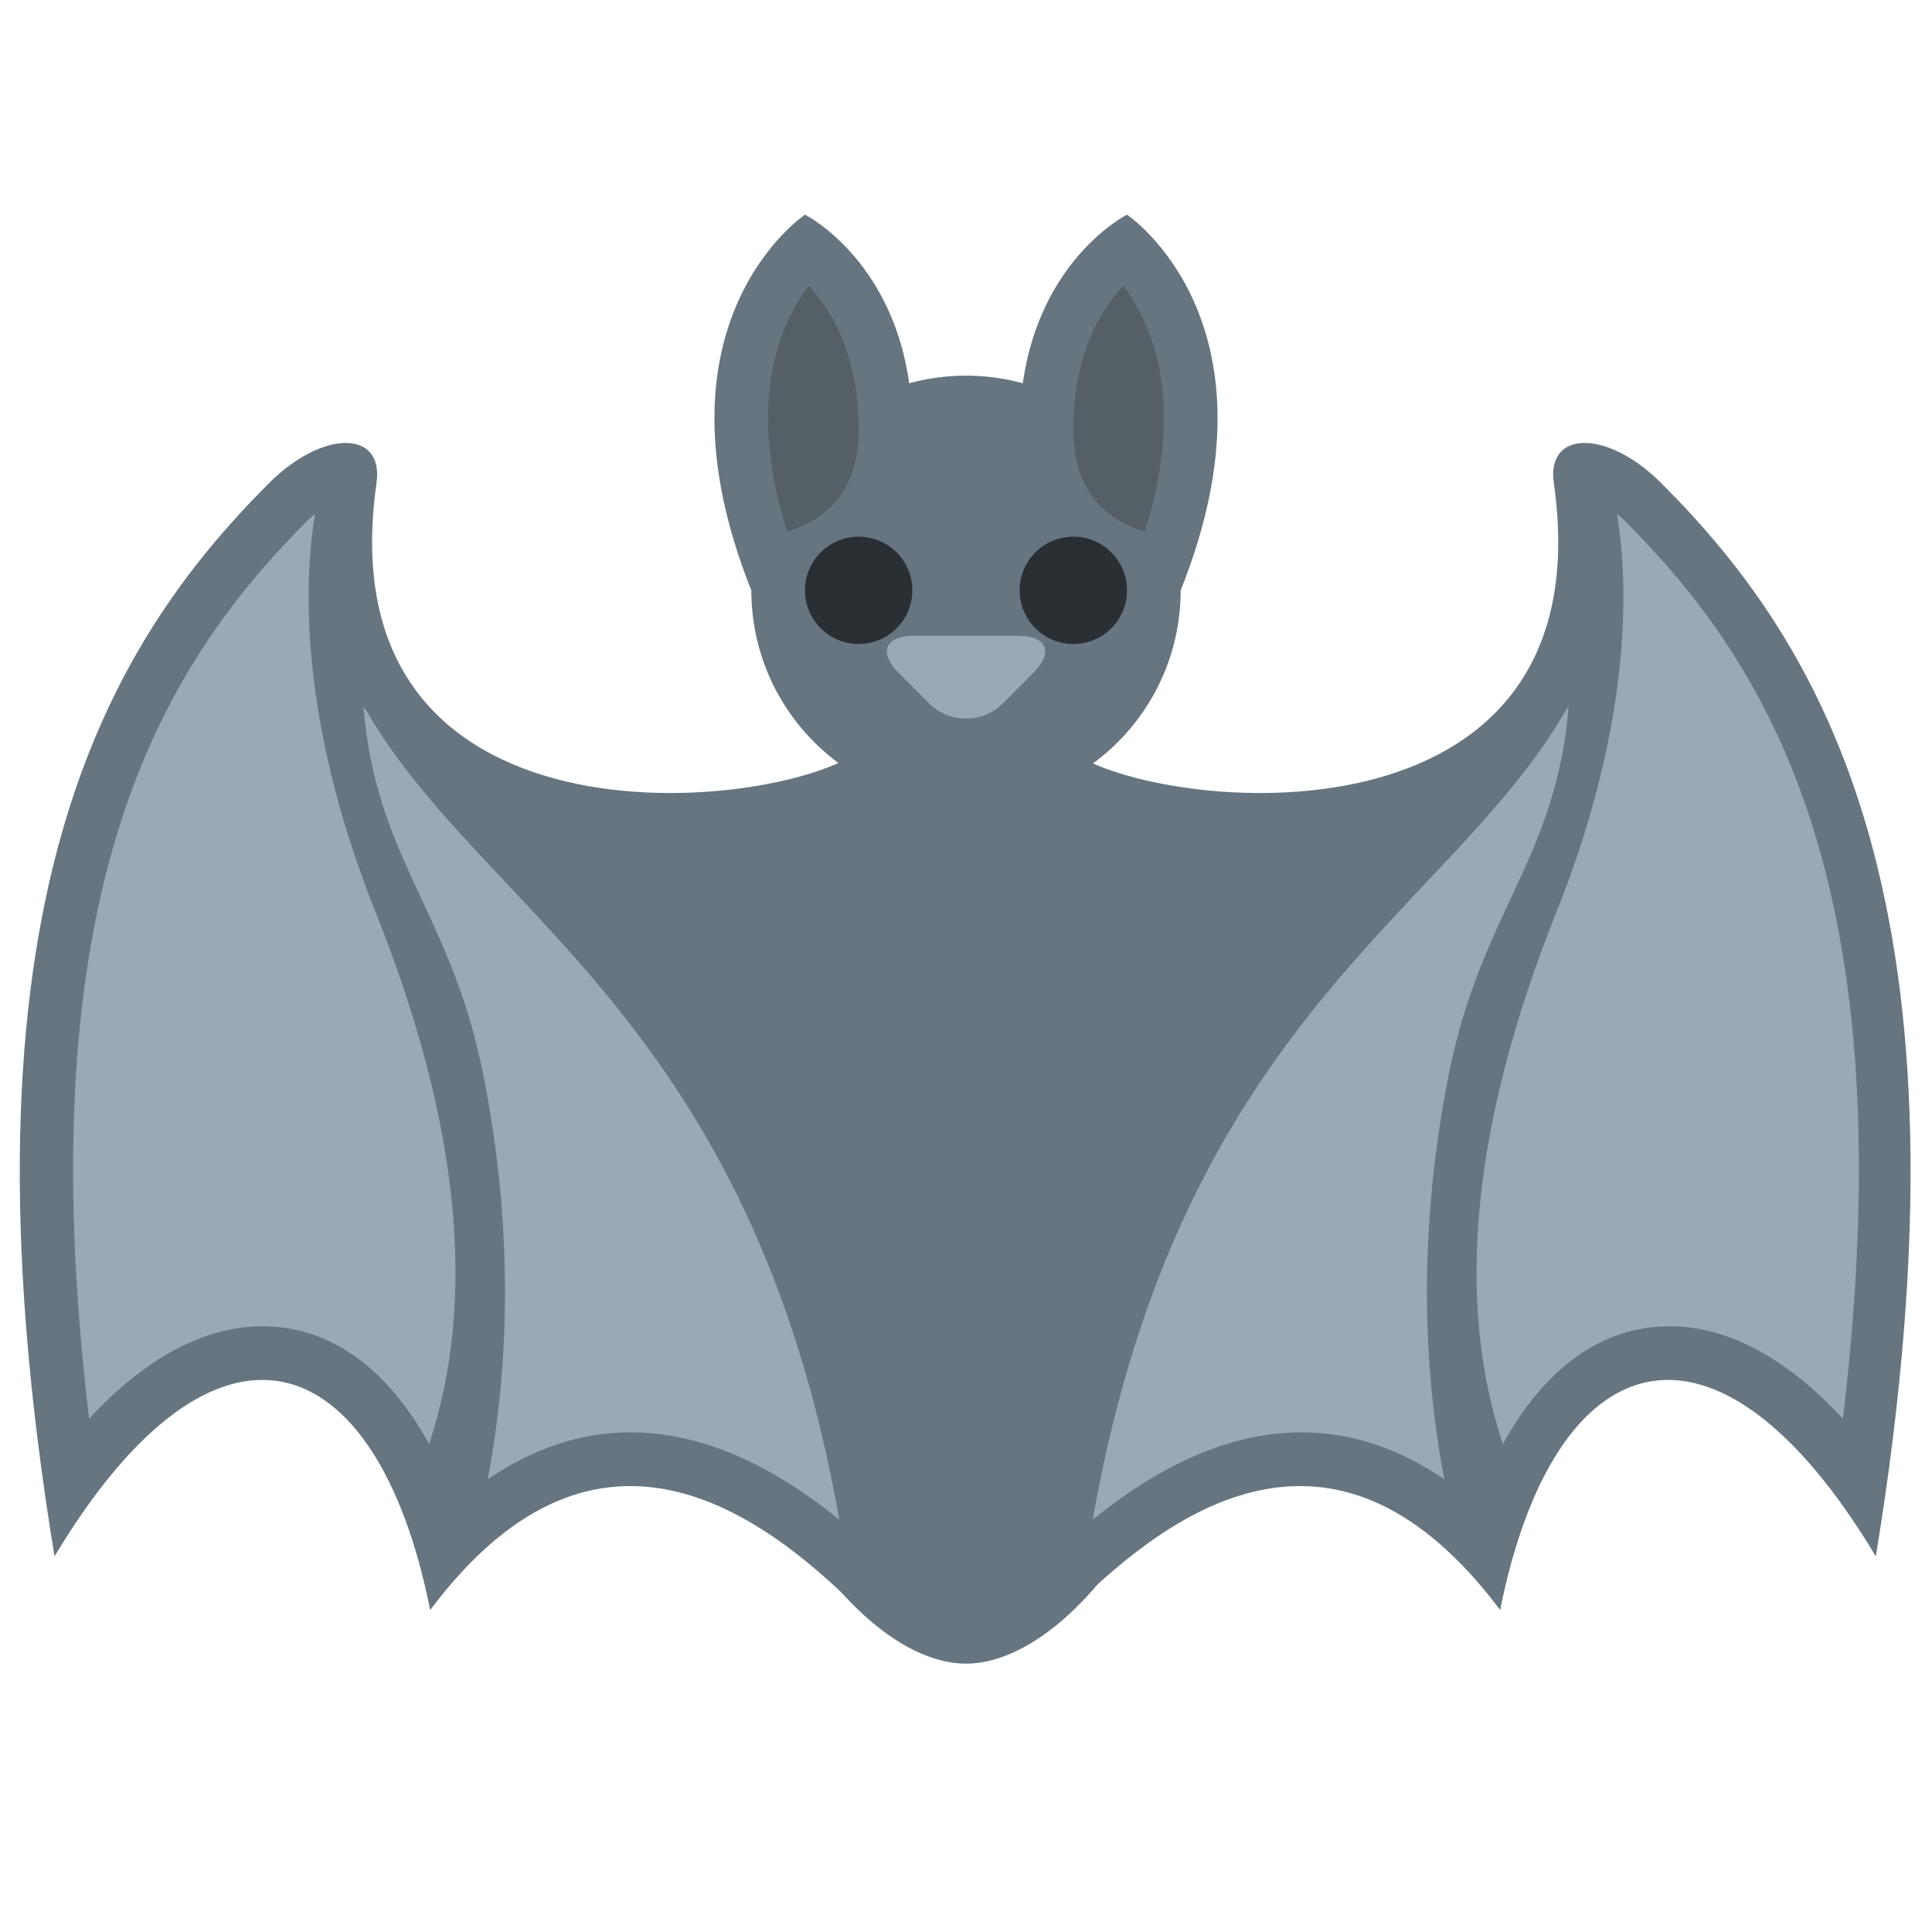
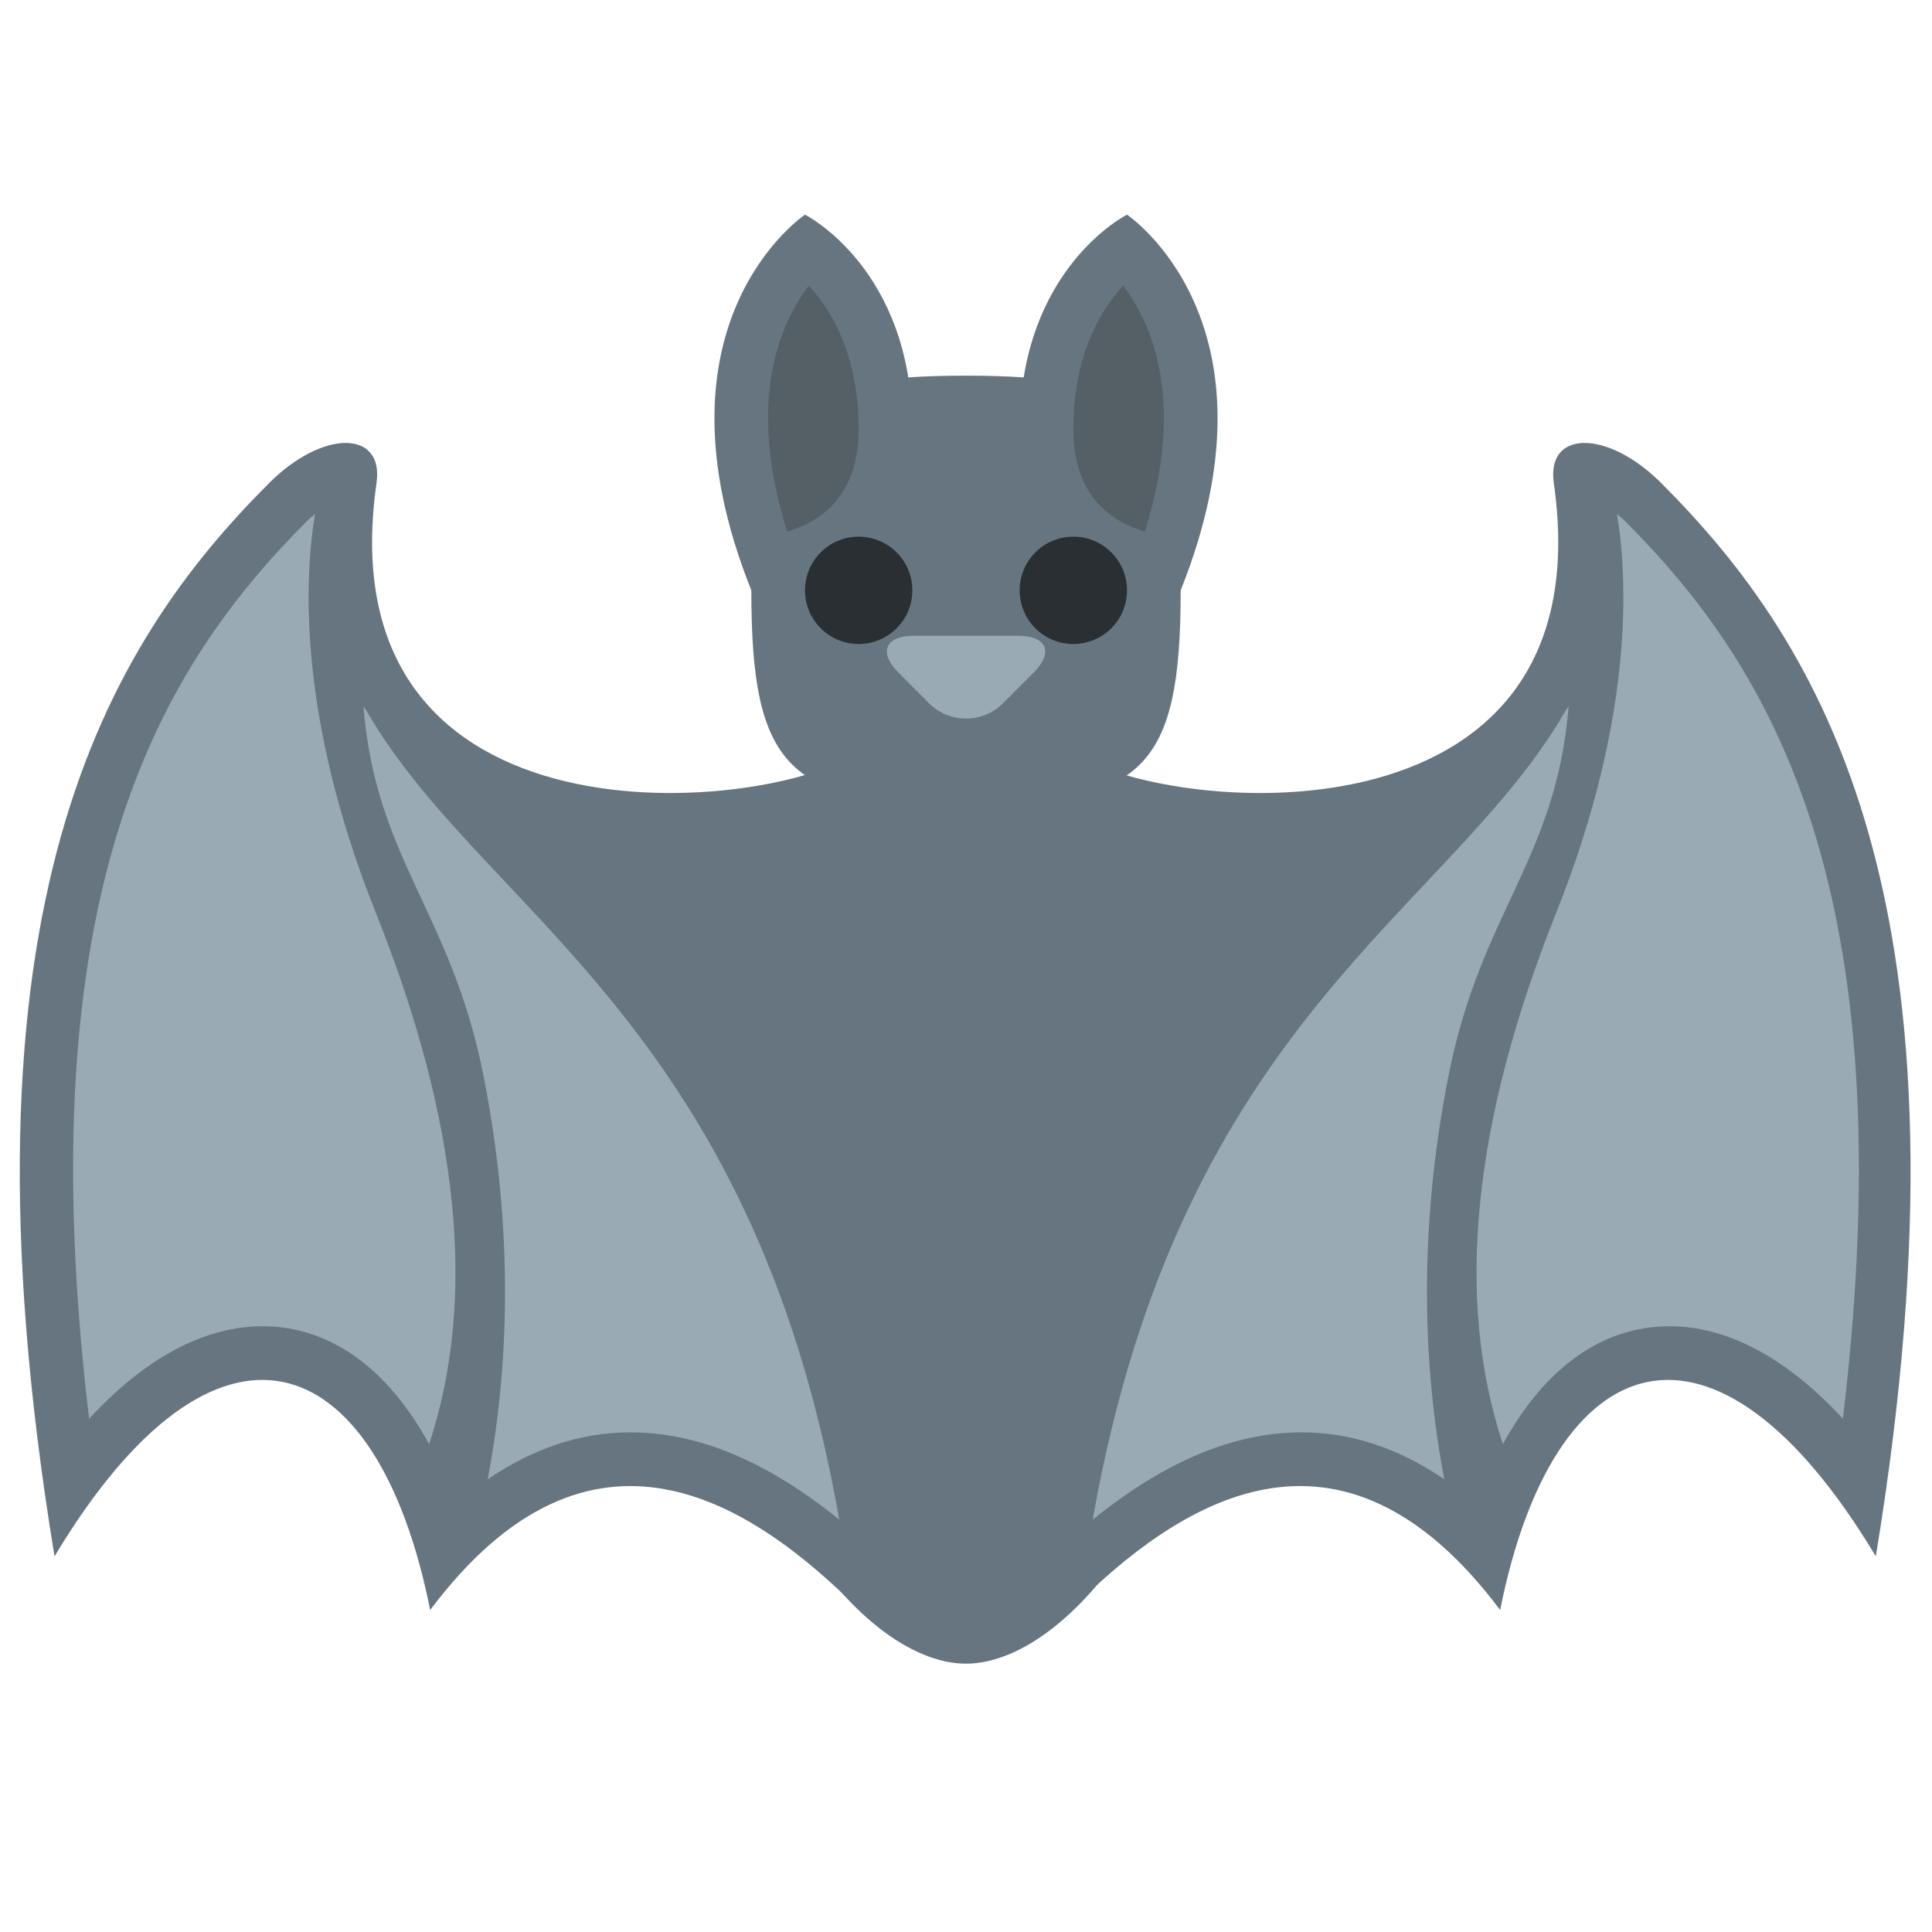
<svg xmlns="http://www.w3.org/2000/svg" viewBox="0 0 36 36">
  <path fill="#66757F" d="M23 21c0 6.352-3 10-5 10s-5-3.648-5-10 2.239-7 5-7c2.762 0 5 .648 5 7z" />
-   <circle fill="#66757F" cx="18" cy="11" r="4" />
+   <path d="M 22,11 c 0,3.313 -0.687,4 -4,4 s -4,-0.687 -4,-4 s 0.687,-4 4,-4 s 4,0.687 4,4 Z" fill="#66757F" />
  <path fill="#66757F" d="M14 11c-2-5 1-7 1-7s2 1 2 4-3 3-3 3z" />
  <path fill="#546066" d="M14.668 9.904c-.776-2.457-.119-3.896.403-4.58C15.486 5.773 16 6.608 16 8c0 1.268-.739 1.734-1.332 1.904z" />
  <path fill="#66757F" d="M22 11c2-5-1-7-1-7s-2 1-2 4 3 3 3 3zm-5.984 3c-1.62 1.157-10 2-9-5 .142-.99-1-1-2 0-3 3-6 7.834-4 20 3-5 6-4 7 1 3-4 6-2 8 0 3-3 0-16 0-16zm3.937 0c1.62 1.157 10 2 9-5-.142-.99 1-1 2 0 3 3 6 7.834 4 20-3-5-6-4-7 1-3-4-6-2-8 0-3-3 0-16 0-16z" />
  <circle fill="#292F33" cx="16" cy="11" r="1" />
  <circle fill="#292F33" cx="20" cy="11" r="1" />
  <path fill="#546066" d="M21.332 9.904c.775-2.457.118-3.896-.403-4.58C20.514 5.773 20 6.608 20 8c0 1.268.739 1.734 1.332 1.904z" />
  <path fill="#99AAB5" d="M7.996 26.91c.892-2.691.573-5.988-.996-9.91-1.487-3.719-1.315-6.329-1.129-7.423-.049.041-.096.078-.148.13C3.017 12.414.477 16.531 1.66 26.436c1.276-1.379 2.412-1.723 3.228-1.723 1.265 0 2.333.783 3.108 2.197z" />
  <path fill="#99AAB5" d="M6.832 13.25c-.019-.03-.041-.058-.06-.087C7 16 8.4 17.001 9 20c.588 2.94.476 5.519.088 7.564.839-.571 1.726-.874 2.656-.874 1.264 0 2.548.538 3.895 1.627C14 19 9 17 6.832 13.25zm21.172 13.66c-.893-2.691-.572-5.988.996-9.91 1.487-3.719 1.315-6.329 1.129-7.423.049.041.097.078.148.13 2.706 2.707 5.246 6.824 4.063 16.729-1.275-1.379-2.412-1.723-3.227-1.723-1.266 0-2.334.783-3.109 2.197z" />
  <path fill="#99AAB5" d="M29.168 13.25l.061-.087C29 16 27.6 17.001 27 20c-.588 2.94-.477 5.519-.088 7.564-.84-.571-1.726-.874-2.656-.874-1.264 0-2.548.538-3.895 1.627C22 19 27 17 29.168 13.25zm-10.48-.144c-.378.378-.998.378-1.375 0l-.57-.571c-.378-.378-.25-.688.285-.688h1.945c.535 0 .664.309.285.688l-.57.571z" />
</svg>
